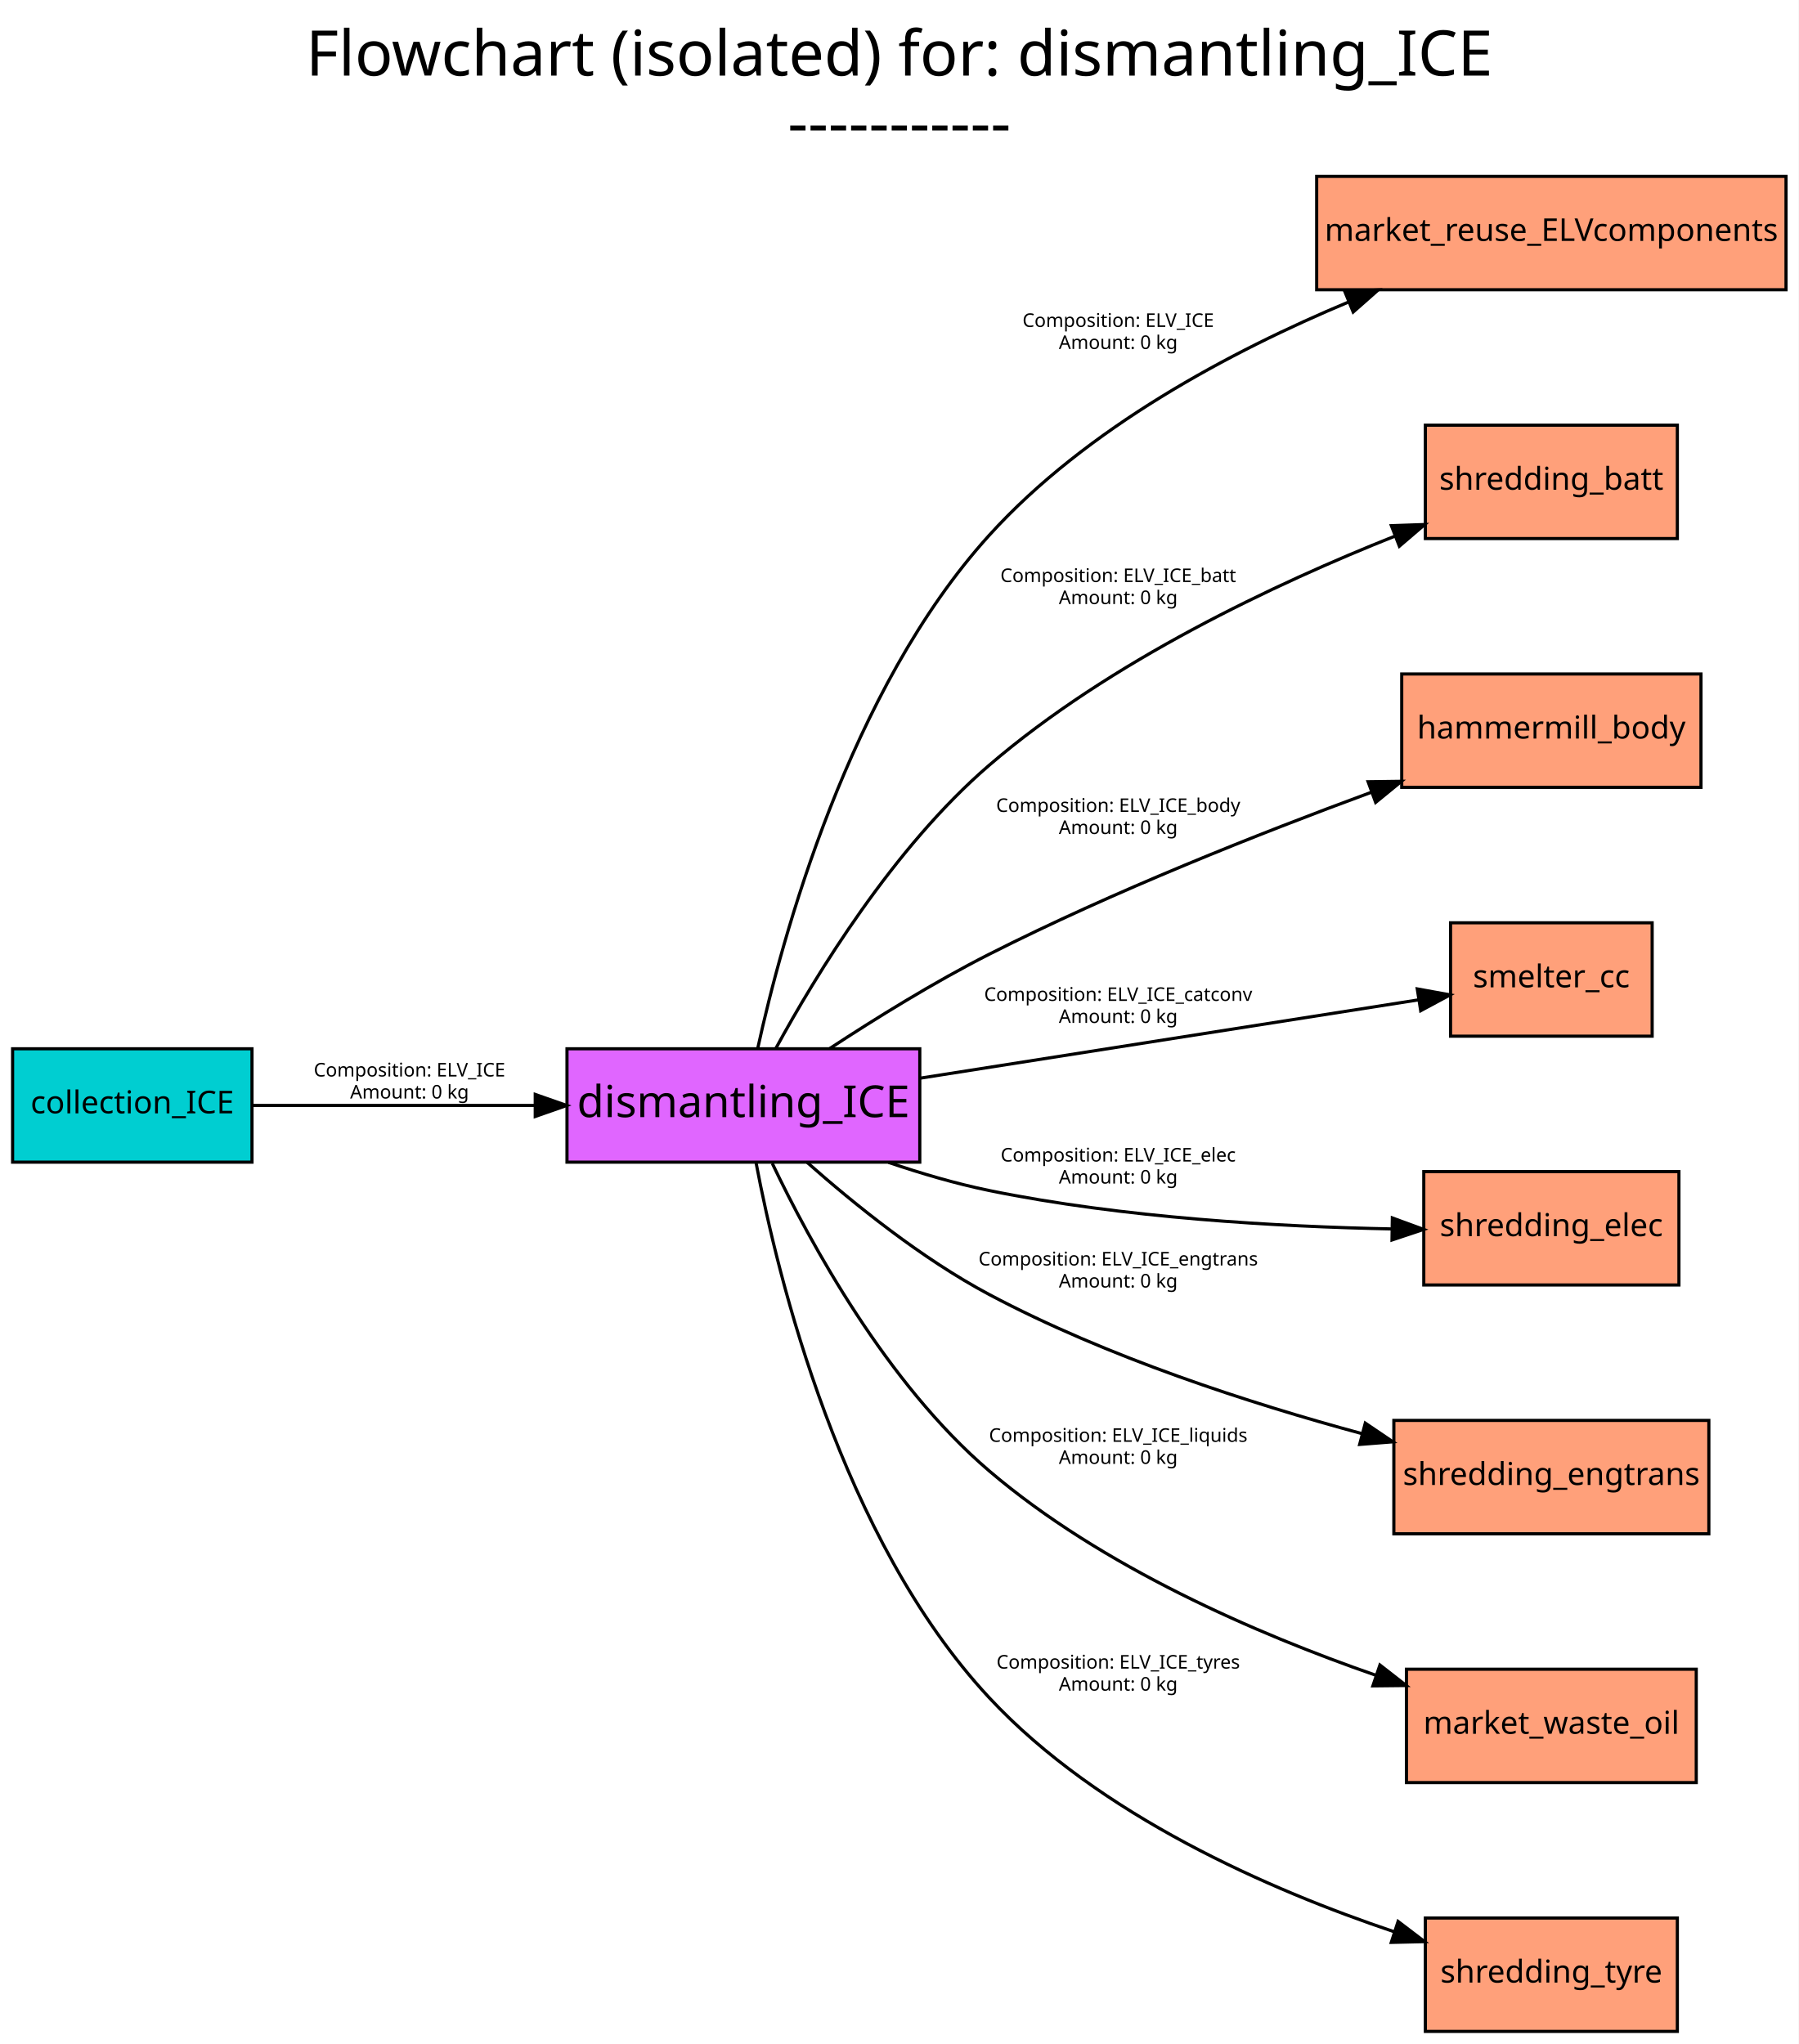
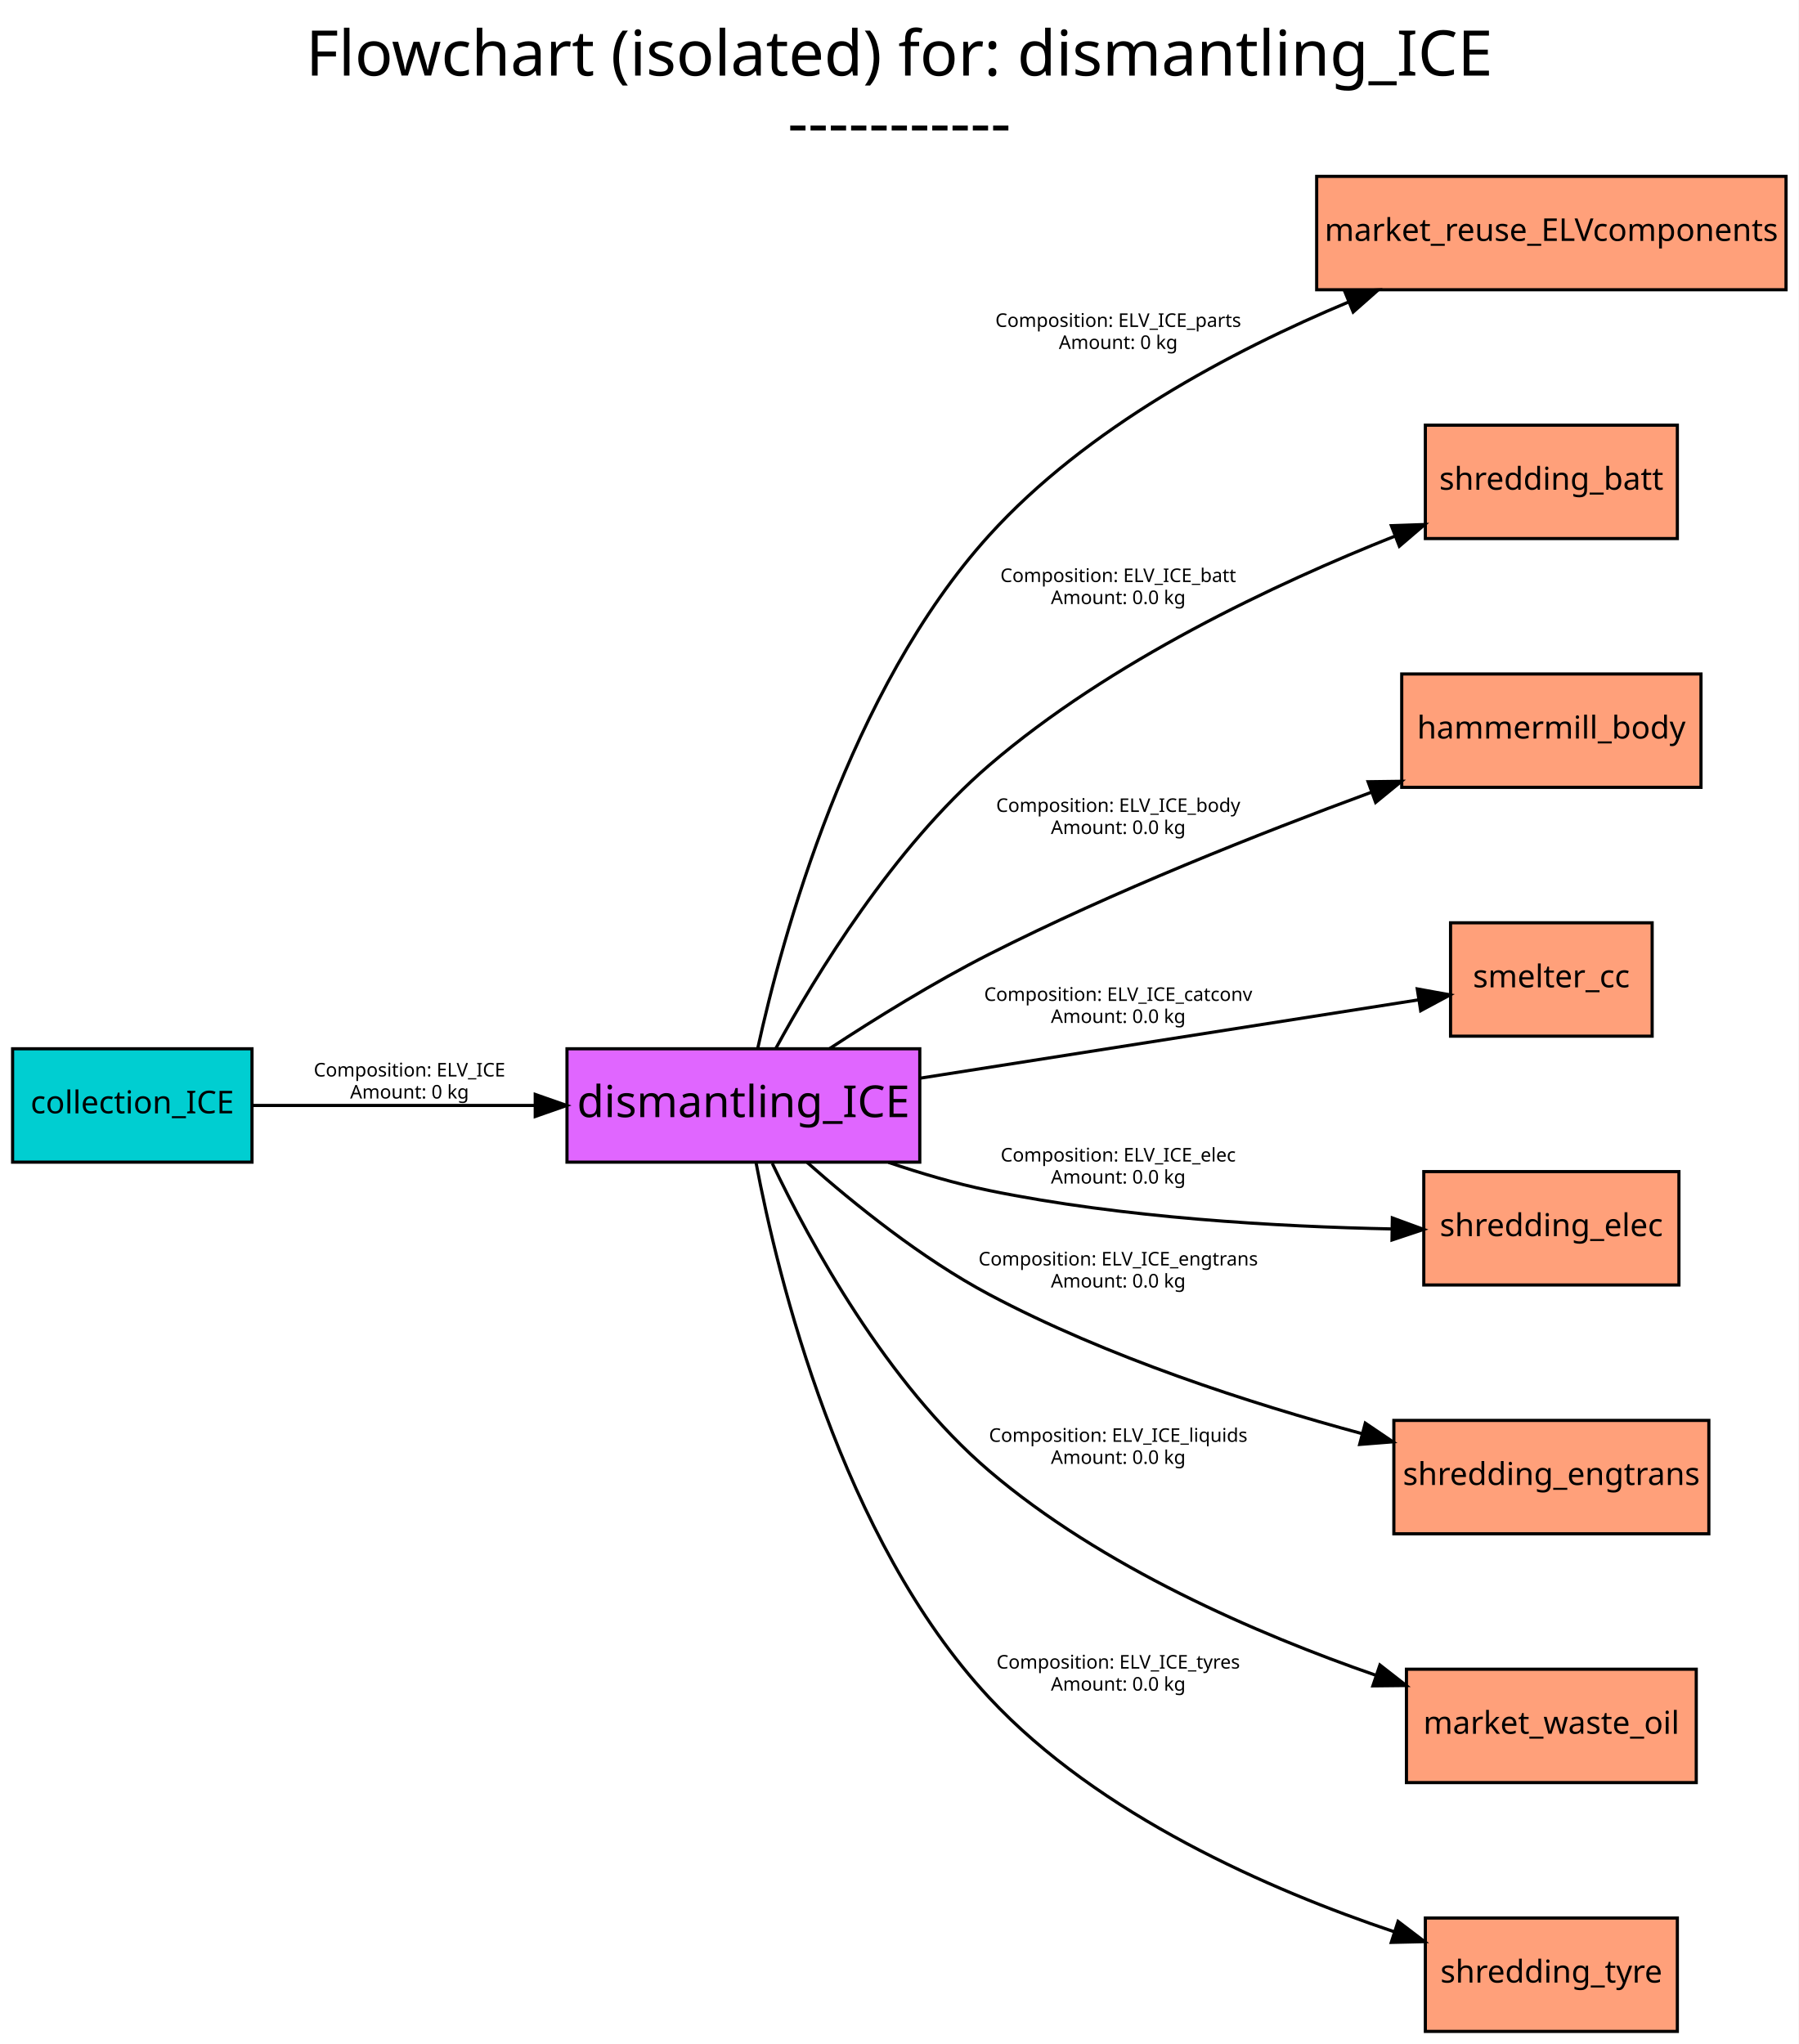
<svg xmlns="http://www.w3.org/2000/svg" width="571pt" height="649pt" viewBox="0.00 0.00 571.00 649.00">
  <g id="graph0" class="graph" transform="scale(1 1) rotate(0) translate(4 645)">
    <polygon fill="white" stroke="transparent" points="-4,4 -4,-645 567,-645 567,4 -4,4" />
    <text text-anchor="middle" x="281.5" y="-621" font-family="Cabin" font-size="20.00">Flowchart (isolated) for: dismantling_ICE</text>
    <text text-anchor="middle" x="281.5" y="-599" font-family="Cabin" font-size="20.00">-----------</text>
    <g id="node1" class="node">
      <polygon fill="#e066ff" stroke="black" points="288,-312 176,-312 176,-276 288,-276 288,-312" />
      <text text-anchor="middle" x="232" y="-290.3" font-family="Cabin" font-size="14.00">dismantling_ICE</text>
    </g>
    <g id="node3" class="node">
      <polygon fill="#ffa07a" stroke="black" points="563,-589 414,-589 414,-553 563,-553 563,-589" />
      <text text-anchor="middle" x="488.5" y="-568.5" font-family="Cabin" font-size="10.00">market_reuse_ELVcomponents</text>
    </g>
    <g id="edge2" class="edge">
      <path fill="none" stroke="black" d="M236.54,-312.07C244.24,-347.27 265.53,-425.89 310,-475 340.89,-509.12 386.82,-533.5 424.22,-549.15" />
      <polygon fill="black" stroke="black" points="422.94,-552.41 433.53,-552.94 425.59,-545.93 422.94,-552.41" />
-       <text text-anchor="middle" x="351" y="-541.2" font-family="Cabin" font-size="6.00">Composition: ELV_ICE</text>
+       <text text-anchor="middle" x="351" y="-541.2" font-family="Cabin" font-size="6.00">Composition: ELV_ICE_parts</text>
      <text text-anchor="middle" x="351" y="-534.2" font-family="Cabin" font-size="6.00">Amount: 0 kg</text>
    </g>
    <g id="node4" class="node">
      <polygon fill="#ffa07a" stroke="black" points="528.5,-510 448.5,-510 448.5,-474 528.5,-474 528.5,-510" />
      <text text-anchor="middle" x="488.5" y="-489.5" font-family="Cabin" font-size="10.00">shredding_batt</text>
    </g>
    <g id="edge3" class="edge">
      <path fill="none" stroke="black" d="M242.29,-312.1C254.97,-335.37 279.62,-375.87 310,-402 348.4,-435.02 401.01,-459.74 438.98,-474.83" />
      <polygon fill="black" stroke="black" points="437.71,-478.09 448.3,-478.46 440.25,-471.57 437.71,-478.09" />
      <text text-anchor="middle" x="351" y="-460.2" font-family="Cabin" font-size="6.00">Composition: ELV_ICE_batt</text>
-       <text text-anchor="middle" x="351" y="-453.2" font-family="Cabin" font-size="6.00">Amount: 0 kg</text>
+       <text text-anchor="middle" x="351" y="-453.2" font-family="Cabin" font-size="6.00">Amount: 0.0 kg</text>
    </g>
    <g id="node5" class="node">
      <polygon fill="#ffa07a" stroke="black" points="536,-431 441,-431 441,-395 536,-395 536,-431" />
      <text text-anchor="middle" x="488.5" y="-410.5" font-family="Cabin" font-size="10.00">hammermill_body</text>
    </g>
    <g id="edge4" class="edge">
      <path fill="none" stroke="black" d="M259.41,-312.08C273.97,-321.63 292.58,-333.17 310,-342 349.38,-361.95 395.75,-380.33 431.21,-393.39" />
      <polygon fill="black" stroke="black" points="430.32,-396.79 440.92,-396.93 432.72,-390.22 430.32,-396.79" />
      <text text-anchor="middle" x="351" y="-387.2" font-family="Cabin" font-size="6.00">Composition: ELV_ICE_body</text>
-       <text text-anchor="middle" x="351" y="-380.2" font-family="Cabin" font-size="6.00">Amount: 0 kg</text>
+       <text text-anchor="middle" x="351" y="-380.2" font-family="Cabin" font-size="6.00">Amount: 0.0 kg</text>
    </g>
    <g id="node6" class="node">
      <polygon fill="#ffa07a" stroke="black" points="520.5,-352 456.5,-352 456.5,-316 520.5,-316 520.5,-352" />
      <text text-anchor="middle" x="488.5" y="-331.5" font-family="Cabin" font-size="10.00">smelter_cc</text>
    </g>
    <g id="edge5" class="edge">
      <path fill="none" stroke="black" d="M288.22,-302.68C335.76,-310.15 403.3,-320.77 446.26,-327.52" />
      <polygon fill="black" stroke="black" points="445.93,-331.01 456.36,-329.11 447.02,-324.09 445.93,-331.01" />
      <text text-anchor="middle" x="351" y="-327.2" font-family="Cabin" font-size="6.00">Composition: ELV_ICE_catconv</text>
-       <text text-anchor="middle" x="351" y="-320.2" font-family="Cabin" font-size="6.00">Amount: 0 kg</text>
+       <text text-anchor="middle" x="351" y="-320.2" font-family="Cabin" font-size="6.00">Amount: 0.0 kg</text>
    </g>
    <g id="node7" class="node">
      <polygon fill="#ffa07a" stroke="black" points="529,-273 448,-273 448,-237 529,-237 529,-273" />
      <text text-anchor="middle" x="488.5" y="-252.5" font-family="Cabin" font-size="10.00">shredding_elec</text>
    </g>
    <g id="edge6" class="edge">
      <path fill="none" stroke="black" d="M278.03,-275.94C288.38,-272.42 299.45,-269.16 310,-267 352.55,-258.27 401.91,-255.51 437.76,-254.8" />
      <polygon fill="black" stroke="black" points="438.02,-258.29 447.96,-254.64 437.91,-251.29 438.02,-258.29" />
      <text text-anchor="middle" x="351" y="-276.2" font-family="Cabin" font-size="6.00">Composition: ELV_ICE_elec</text>
-       <text text-anchor="middle" x="351" y="-269.2" font-family="Cabin" font-size="6.00">Amount: 0 kg</text>
+       <text text-anchor="middle" x="351" y="-269.2" font-family="Cabin" font-size="6.00">Amount: 0.0 kg</text>
    </g>
    <g id="node8" class="node">
      <polygon fill="#ffa07a" stroke="black" points="538.5,-194 438.5,-194 438.5,-158 538.5,-158 538.5,-194" />
      <text text-anchor="middle" x="488.5" y="-173.5" font-family="Cabin" font-size="10.00">shredding_engtrans</text>
    </g>
    <g id="edge7" class="edge">
      <path fill="none" stroke="black" d="M252.26,-275.9C267.09,-262.77 288.6,-245.38 310,-234 347.41,-214.1 392.89,-199.4 428.45,-189.78" />
      <polygon fill="black" stroke="black" points="429.43,-193.14 438.2,-187.2 427.64,-186.37 429.43,-193.14" />
      <text text-anchor="middle" x="351" y="-243.2" font-family="Cabin" font-size="6.00">Composition: ELV_ICE_engtrans</text>
-       <text text-anchor="middle" x="351" y="-236.2" font-family="Cabin" font-size="6.00">Amount: 0 kg</text>
+       <text text-anchor="middle" x="351" y="-236.2" font-family="Cabin" font-size="6.00">Amount: 0.0 kg</text>
    </g>
    <g id="node9" class="node">
      <polygon fill="#ffa07a" stroke="black" points="534.5,-115 442.5,-115 442.5,-79 534.5,-79 534.5,-115" />
      <text text-anchor="middle" x="488.5" y="-94.5" font-family="Cabin" font-size="10.00">market_waste_oil</text>
    </g>
    <g id="edge8" class="edge">
      <path fill="none" stroke="black" d="M241.17,-275.61C253.1,-250.59 277.46,-205.77 310,-178 345.83,-147.42 395.12,-126.16 432.66,-113.12" />
      <polygon fill="black" stroke="black" points="434.08,-116.34 442.43,-109.82 431.84,-109.71 434.08,-116.34" />
      <text text-anchor="middle" x="351" y="-187.2" font-family="Cabin" font-size="6.00">Composition: ELV_ICE_liquids</text>
-       <text text-anchor="middle" x="351" y="-180.2" font-family="Cabin" font-size="6.00">Amount: 0 kg</text>
+       <text text-anchor="middle" x="351" y="-180.2" font-family="Cabin" font-size="6.00">Amount: 0.0 kg</text>
    </g>
    <g id="node10" class="node">
      <polygon fill="#ffa07a" stroke="black" points="528.5,-36 448.5,-36 448.5,0 528.5,0 528.5,-36" />
      <text text-anchor="middle" x="488.5" y="-15.5" font-family="Cabin" font-size="10.00">shredding_tyre</text>
    </g>
    <g id="edge9" class="edge">
      <path fill="none" stroke="black" d="M236,-275.92C242.89,-239.5 263.02,-156.47 310,-106 344.89,-68.52 399.23,-44.87 438.6,-31.64" />
      <polygon fill="black" stroke="black" points="439.84,-34.92 448.27,-28.5 437.68,-28.26 439.84,-34.92" />
      <text text-anchor="middle" x="351" y="-115.2" font-family="Cabin" font-size="6.00">Composition: ELV_ICE_tyres</text>
-       <text text-anchor="middle" x="351" y="-108.2" font-family="Cabin" font-size="6.00">Amount: 0 kg</text>
+       <text text-anchor="middle" x="351" y="-108.2" font-family="Cabin" font-size="6.00">Amount: 0.0 kg</text>
    </g>
    <g id="node2" class="node">
      <polygon fill="darkturquoise" stroke="black" points="76,-312 0,-312 0,-276 76,-276 76,-312" />
      <text text-anchor="middle" x="38" y="-291.5" font-family="Cabin" font-size="10.00">collection_ICE</text>
    </g>
    <g id="edge1" class="edge">
      <path fill="none" stroke="black" d="M76.02,-294C101.36,-294 135.66,-294 165.55,-294" />
      <polygon fill="black" stroke="black" points="165.92,-297.5 175.92,-294 165.92,-290.5 165.92,-297.5" />
      <text text-anchor="middle" x="126" y="-303.2" font-family="Cabin" font-size="6.00">Composition: ELV_ICE</text>
      <text text-anchor="middle" x="126" y="-296.2" font-family="Cabin" font-size="6.00">Amount: 0 kg</text>
    </g>
  </g>
</svg>
